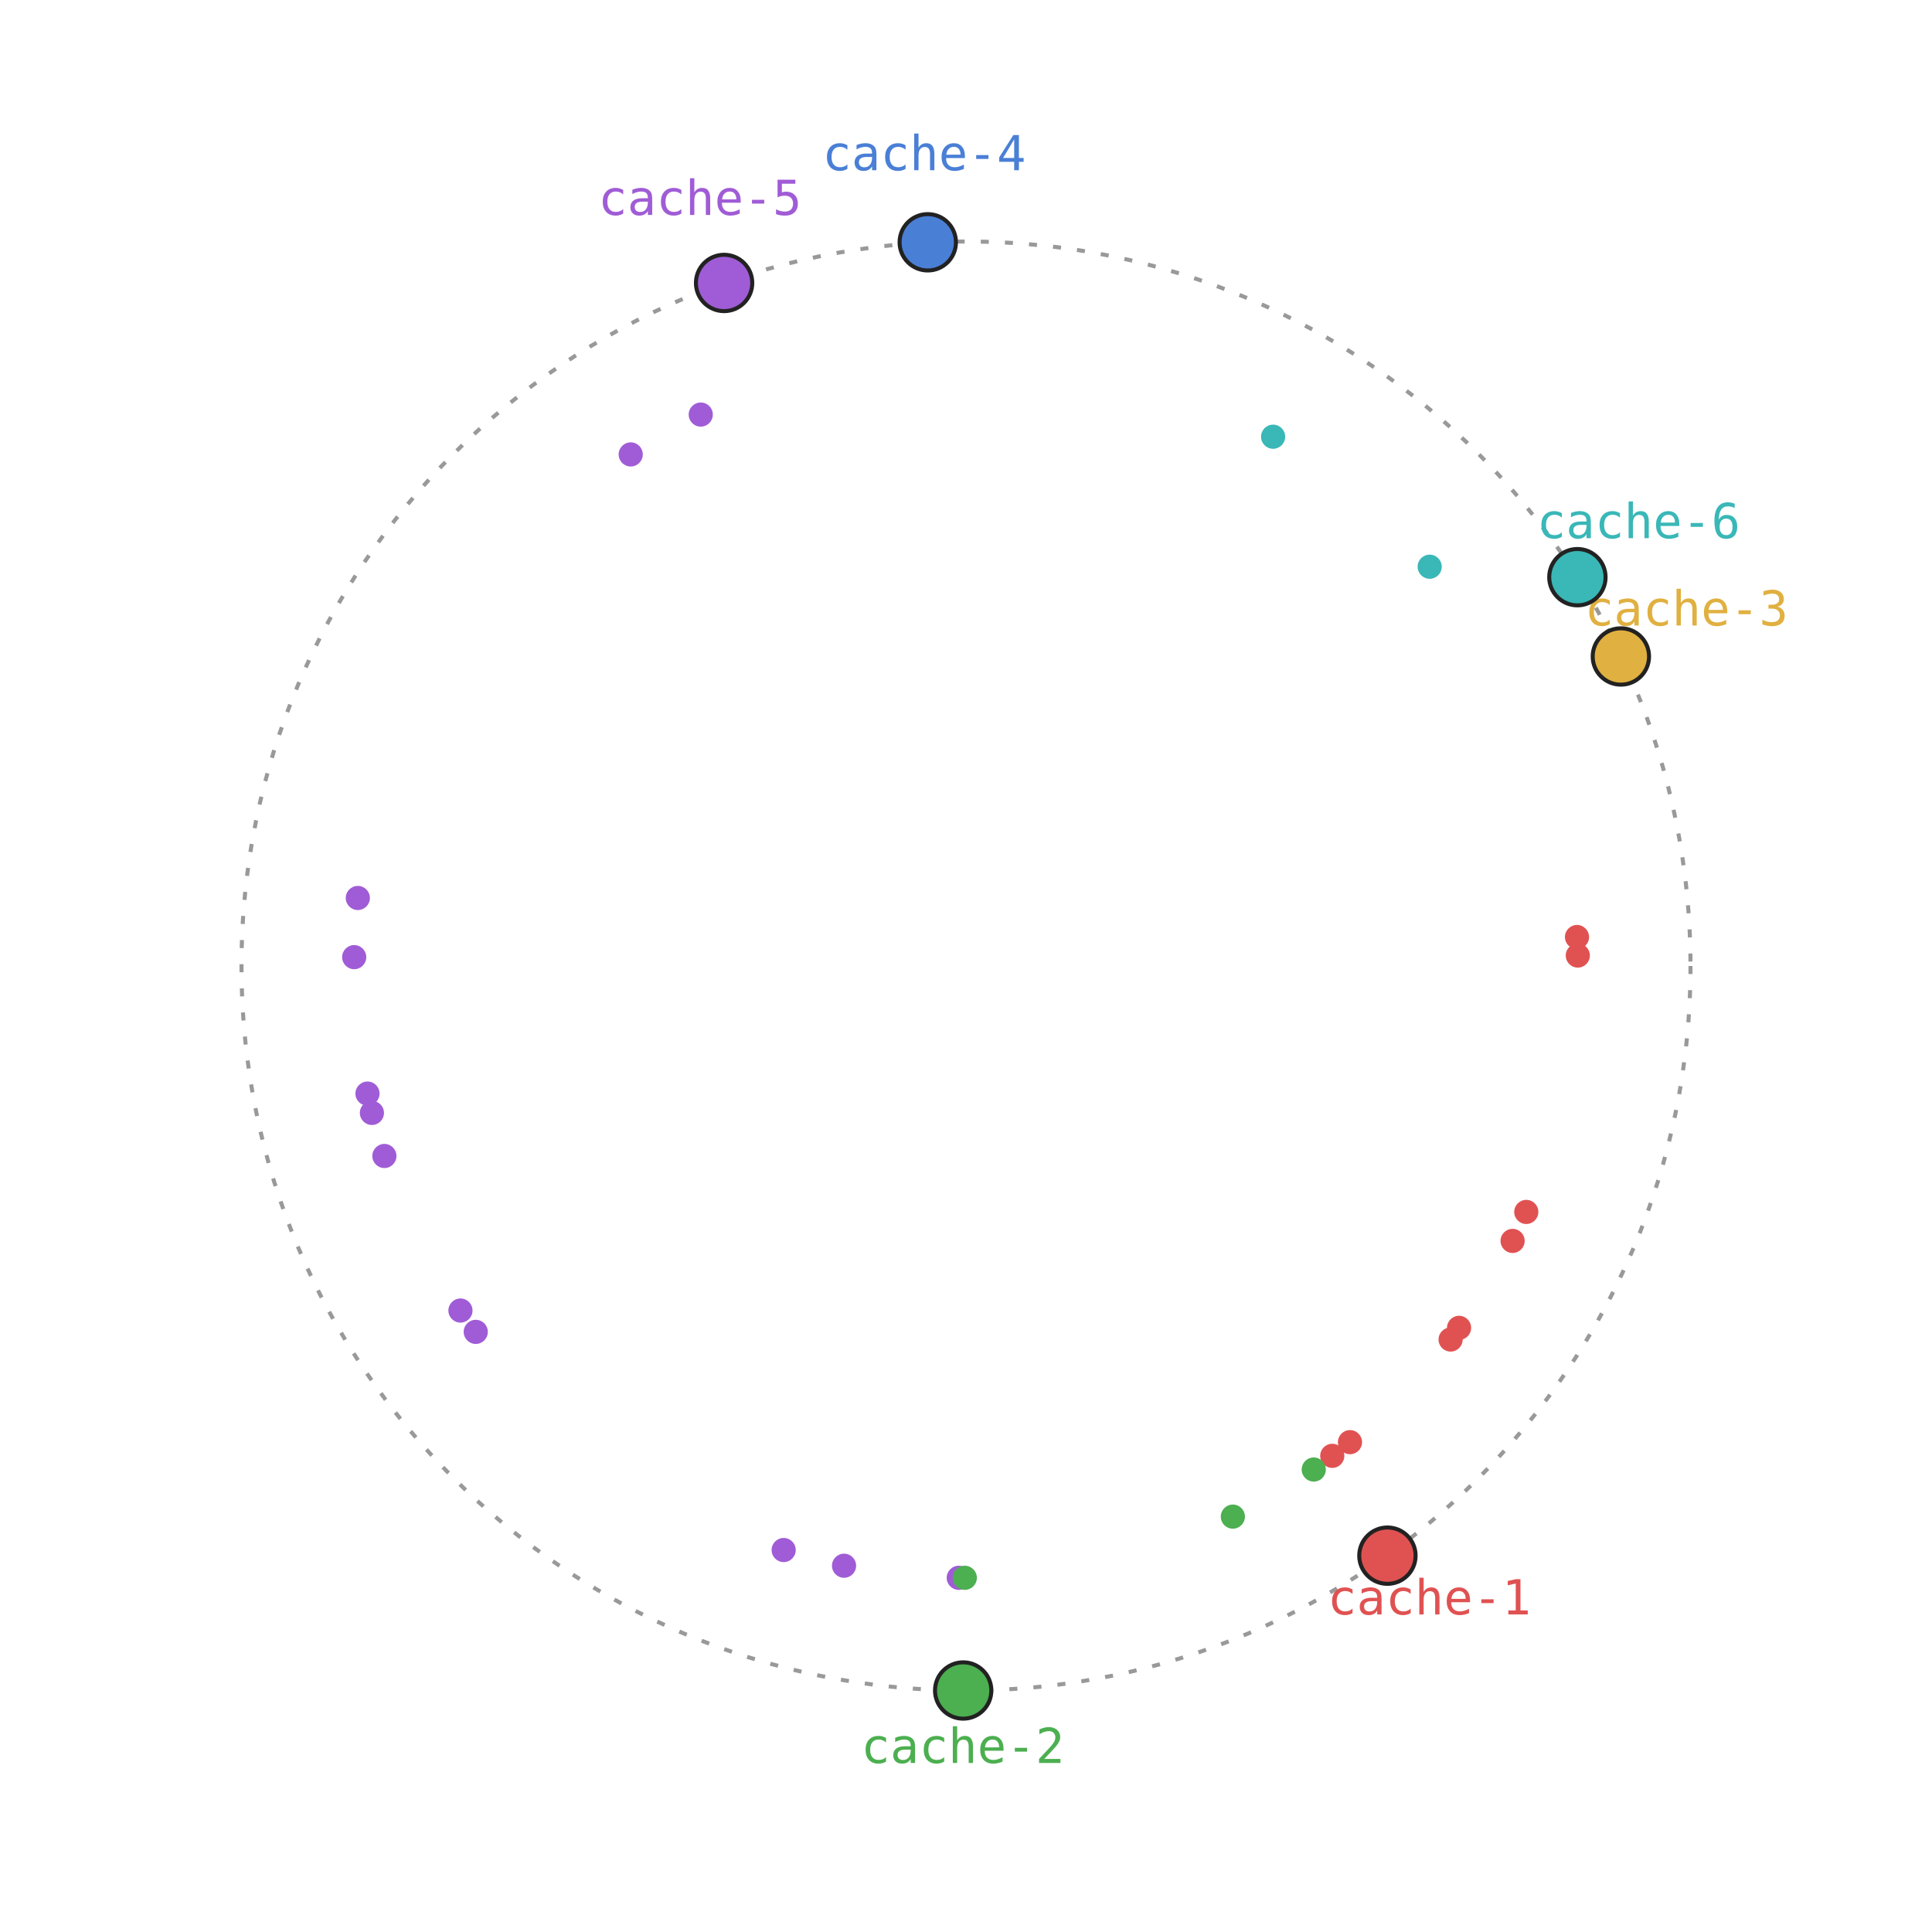
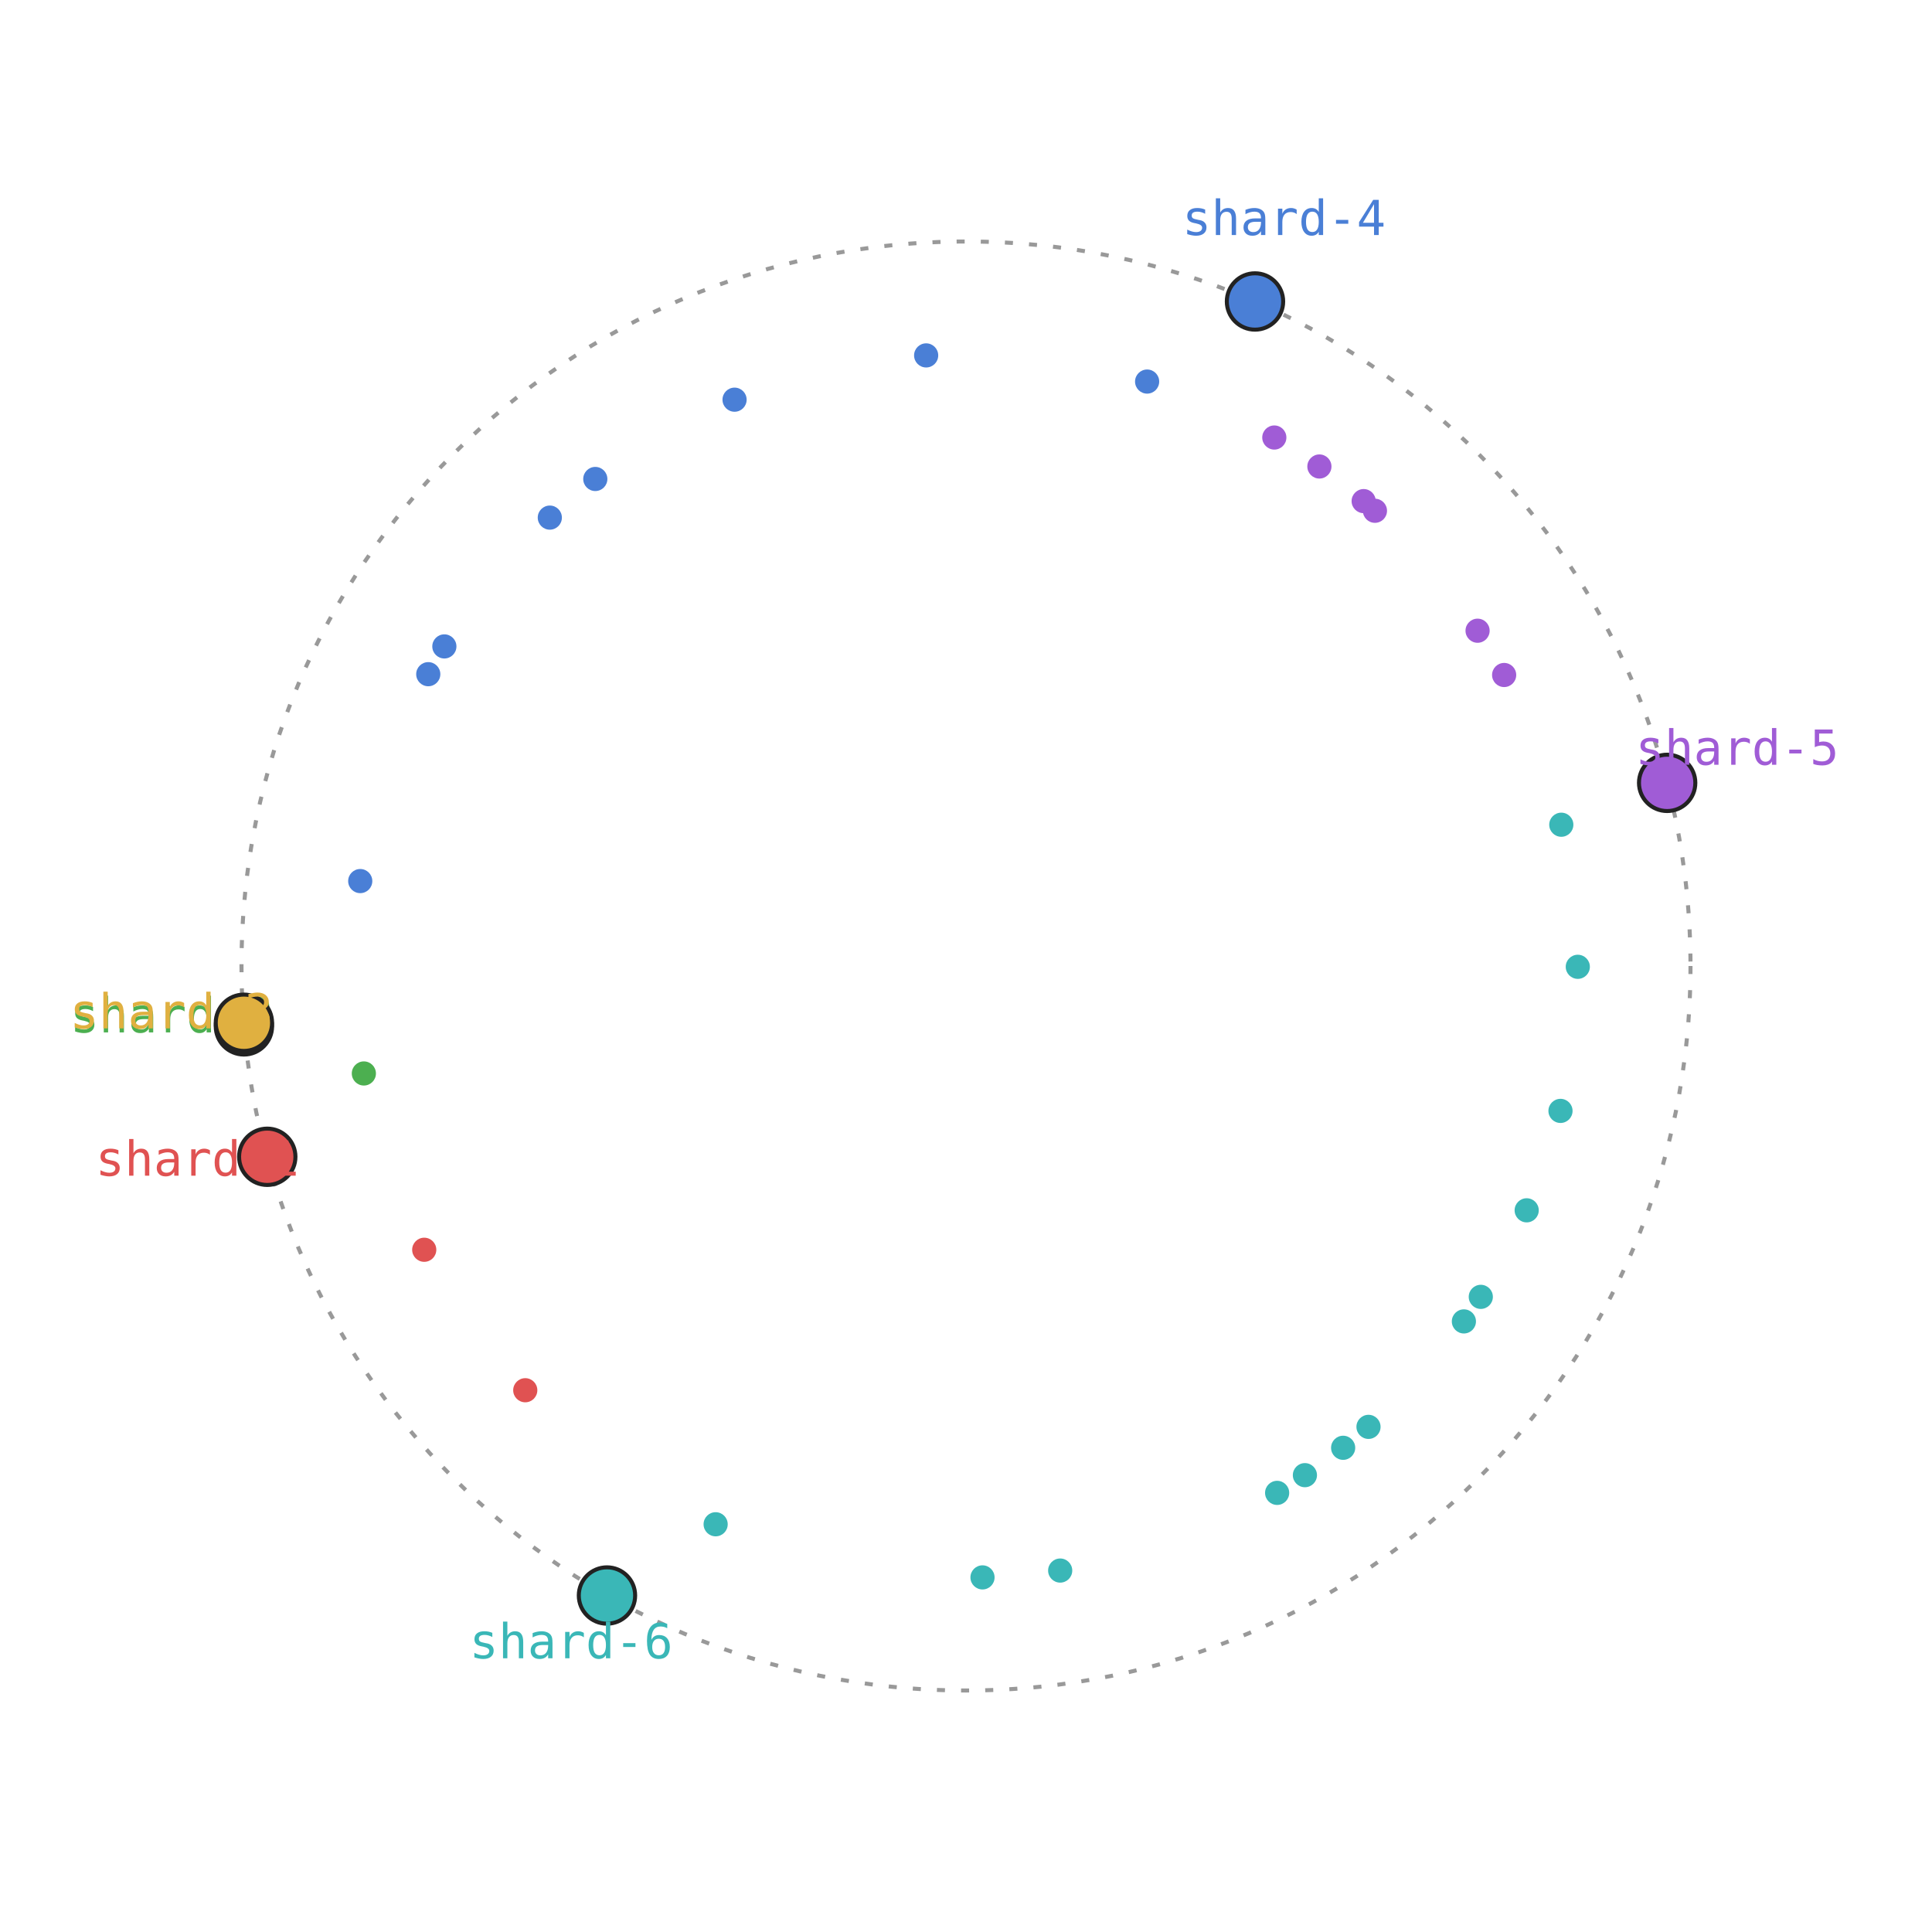
<svg xmlns="http://www.w3.org/2000/svg" width="480" height="480" viewBox="0 0 480 480" font-family="monospace" font-size="12">
  <rect width="480" height="480" fill="#ffffff" />
  <circle cx="240" cy="240" r="180" fill="none" stroke="#999" stroke-width="1" stroke-dasharray="2,4" />
-   <circle cx="194.7" cy="385.1" r="3" fill="#a05cd6" />
-   <circle cx="156.7" cy="112.9" r="3" fill="#a05cd6" />
-   <circle cx="331.0" cy="361.7" r="3" fill="#e05252" />
-   <circle cx="238.2" cy="392.0" r="3" fill="#a05cd6" />
-   <circle cx="92.4" cy="276.5" r="3" fill="#a05cd6" />
-   <circle cx="379.2" cy="301.1" r="3" fill="#e05252" />
-   <circle cx="95.5" cy="287.2" r="3" fill="#a05cd6" />
-   <circle cx="306.3" cy="376.8" r="3" fill="#4caf50" />
-   <circle cx="335.4" cy="358.3" r="3" fill="#e05252" />
-   <circle cx="391.8" cy="232.8" r="3" fill="#e05252" />
-   <circle cx="362.5" cy="329.9" r="3" fill="#e05252" />
-   <circle cx="392.0" cy="237.4" r="3" fill="#e05252" />
-   <circle cx="375.8" cy="308.3" r="3" fill="#e05252" />
-   <circle cx="114.4" cy="325.6" r="3" fill="#a05cd6" />
-   <circle cx="88.9" cy="223.1" r="3" fill="#a05cd6" />
-   <circle cx="118.2" cy="330.9" r="3" fill="#a05cd6" />
-   <circle cx="209.7" cy="389.0" r="3" fill="#a05cd6" />
-   <circle cx="360.4" cy="332.8" r="3" fill="#e05252" />
-   <circle cx="355.2" cy="140.8" r="3" fill="#3ab7b7" />
-   <circle cx="88.0" cy="237.8" r="3" fill="#a05cd6" />
-   <circle cx="239.7" cy="392.0" r="3" fill="#4caf50" />
-   <circle cx="91.3" cy="271.7" r="3" fill="#a05cd6" />
-   <circle cx="316.3" cy="108.5" r="3" fill="#3ab7b7" />
-   <circle cx="174.1" cy="103.0" r="3" fill="#a05cd6" />
-   <circle cx="326.4" cy="365.1" r="3" fill="#4caf50" />
-   <circle cx="344.7" cy="386.5" r="7" fill="#e05252" stroke="#222222" stroke-width="1" />
-   <text x="355.1" y="401.1" fill="#e05252" text-anchor="middle">cache-1</text>
-   <circle cx="239.3" cy="420.0" r="7" fill="#4caf50" stroke="#222222" stroke-width="1" />
-   <text x="239.2" y="438.0" fill="#4caf50" text-anchor="middle">cache-2</text>
-   <circle cx="402.7" cy="163.1" r="7" fill="#e0b040" stroke="#222222" stroke-width="1" />
-   <text x="419.0" y="155.4" fill="#e0b040" text-anchor="middle">cache-3</text>
-   <circle cx="230.5" cy="60.2" r="7" fill="#4a7fd6" stroke="#222222" stroke-width="1" />
-   <text x="229.6" y="42.3" fill="#4a7fd6" text-anchor="middle">cache-4</text>
-   <circle cx="179.9" cy="70.3" r="7" fill="#a05cd6" stroke="#222222" stroke-width="1" />
-   <text x="173.9" y="53.4" fill="#a05cd6" text-anchor="middle">cache-5</text>
-   <circle cx="391.9" cy="143.4" r="7" fill="#3ab7b7" stroke="#222222" stroke-width="1" />
-   <text x="407.1" y="133.7" fill="#3ab7b7" text-anchor="middle">cache-6</text>
+   <circle cx="90.4" cy="266.7" r="3" fill="#4caf50" />
+   <circle cx="340.0" cy="354.5" r="3" fill="#3ab7b7" />
+   <circle cx="333.7" cy="359.7" r="3" fill="#3ab7b7" />
+   <circle cx="244.1" cy="391.9" r="3" fill="#3ab7b7" />
+   <circle cx="317.3" cy="370.9" r="3" fill="#3ab7b7" />
+   <circle cx="105.4" cy="310.5" r="3" fill="#e05252" />
+   <circle cx="136.6" cy="128.6" r="3" fill="#4a7fd6" />
+   <circle cx="230.1" cy="88.3" r="3" fill="#4a7fd6" />
+   <circle cx="367.9" cy="322.2" r="3" fill="#3ab7b7" />
+   <circle cx="285.0" cy="94.8" r="3" fill="#4a7fd6" />
+   <circle cx="387.7" cy="276.0" r="3" fill="#3ab7b7" />
+   <circle cx="392.0" cy="240.2" r="3" fill="#3ab7b7" />
+   <circle cx="106.4" cy="167.5" r="3" fill="#4a7fd6" />
+   <circle cx="324.2" cy="366.5" r="3" fill="#3ab7b7" />
+   <circle cx="110.4" cy="160.6" r="3" fill="#4a7fd6" />
+   <circle cx="89.5" cy="218.9" r="3" fill="#4a7fd6" />
+   <circle cx="379.3" cy="300.7" r="3" fill="#3ab7b7" />
+   <circle cx="367.1" cy="156.7" r="3" fill="#a05cd6" />
+   <circle cx="363.7" cy="328.3" r="3" fill="#3ab7b7" />
+   <circle cx="373.7" cy="167.7" r="3" fill="#a05cd6" />
+   <circle cx="316.6" cy="108.7" r="3" fill="#a05cd6" />
+   <circle cx="177.8" cy="378.7" r="3" fill="#3ab7b7" />
+   <circle cx="338.8" cy="124.5" r="3" fill="#a05cd6" />
+   <circle cx="130.5" cy="345.4" r="3" fill="#e05252" />
+   <circle cx="341.6" cy="126.9" r="3" fill="#a05cd6" />
+   <circle cx="387.9" cy="204.9" r="3" fill="#3ab7b7" />
+   <circle cx="263.4" cy="390.2" r="3" fill="#3ab7b7" />
+   <circle cx="182.5" cy="99.3" r="3" fill="#4a7fd6" />
+   <circle cx="147.9" cy="119.0" r="3" fill="#4a7fd6" />
+   <circle cx="327.8" cy="115.9" r="3" fill="#a05cd6" />
+   <circle cx="66.4" cy="287.4" r="7" fill="#e05252" stroke="#222222" stroke-width="1" />
+   <text x="49.0" y="292.1" fill="#e05252" text-anchor="middle">shard-1</text>
+   <circle cx="60.6" cy="255.0" r="7" fill="#4caf50" stroke="#222222" stroke-width="1" />
+   <text x="42.7" y="256.5" fill="#4caf50" text-anchor="middle">shard-2</text>
+   <circle cx="60.6" cy="254.1" r="7" fill="#e0b040" stroke="#222222" stroke-width="1" />
+   <text x="42.6" y="255.5" fill="#e0b040" text-anchor="middle">shard-3</text>
+   <circle cx="311.8" cy="74.9" r="7" fill="#4a7fd6" stroke="#222222" stroke-width="1" />
+   <text x="319.0" y="58.4" fill="#4a7fd6" text-anchor="middle">shard-4</text>
+   <circle cx="414.2" cy="194.5" r="7" fill="#a05cd6" stroke="#222222" stroke-width="1" />
+   <text x="431.6" y="190.0" fill="#a05cd6" text-anchor="middle">shard-5</text>
+   <circle cx="150.8" cy="396.4" r="7" fill="#3ab7b7" stroke="#222222" stroke-width="1" />
+   <text x="141.9" y="412.0" fill="#3ab7b7" text-anchor="middle">shard-6</text>
</svg>
